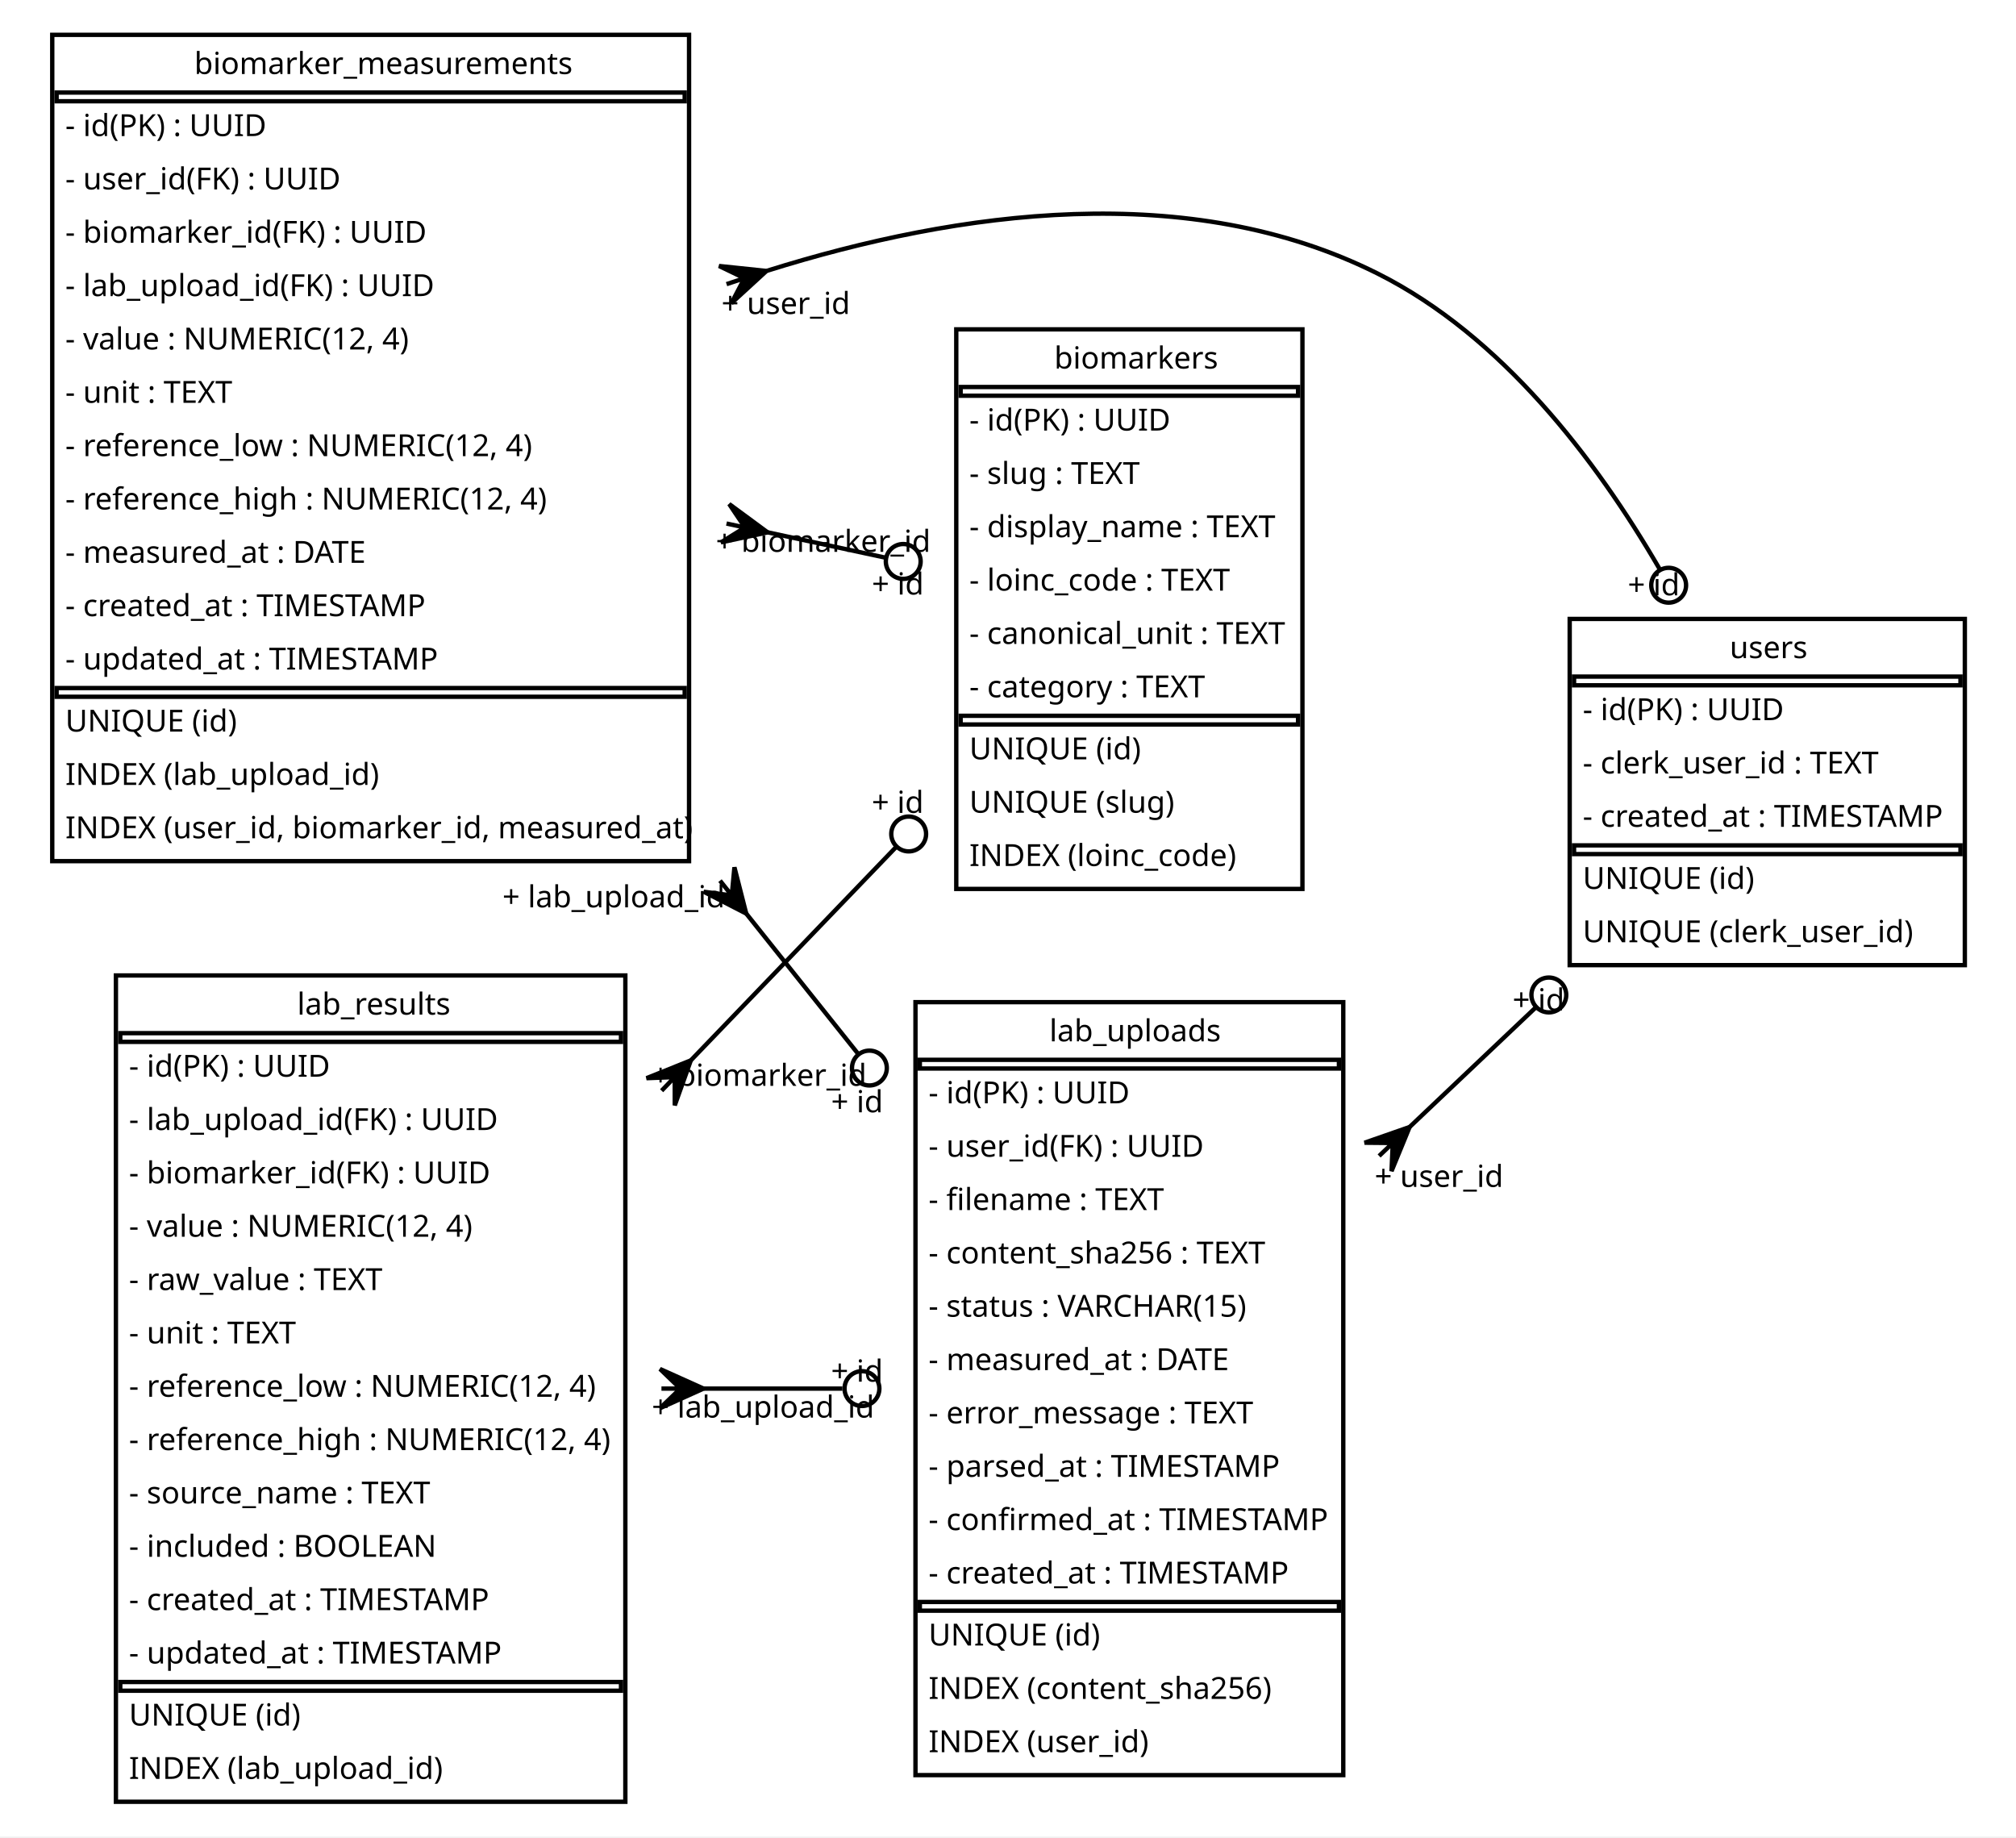
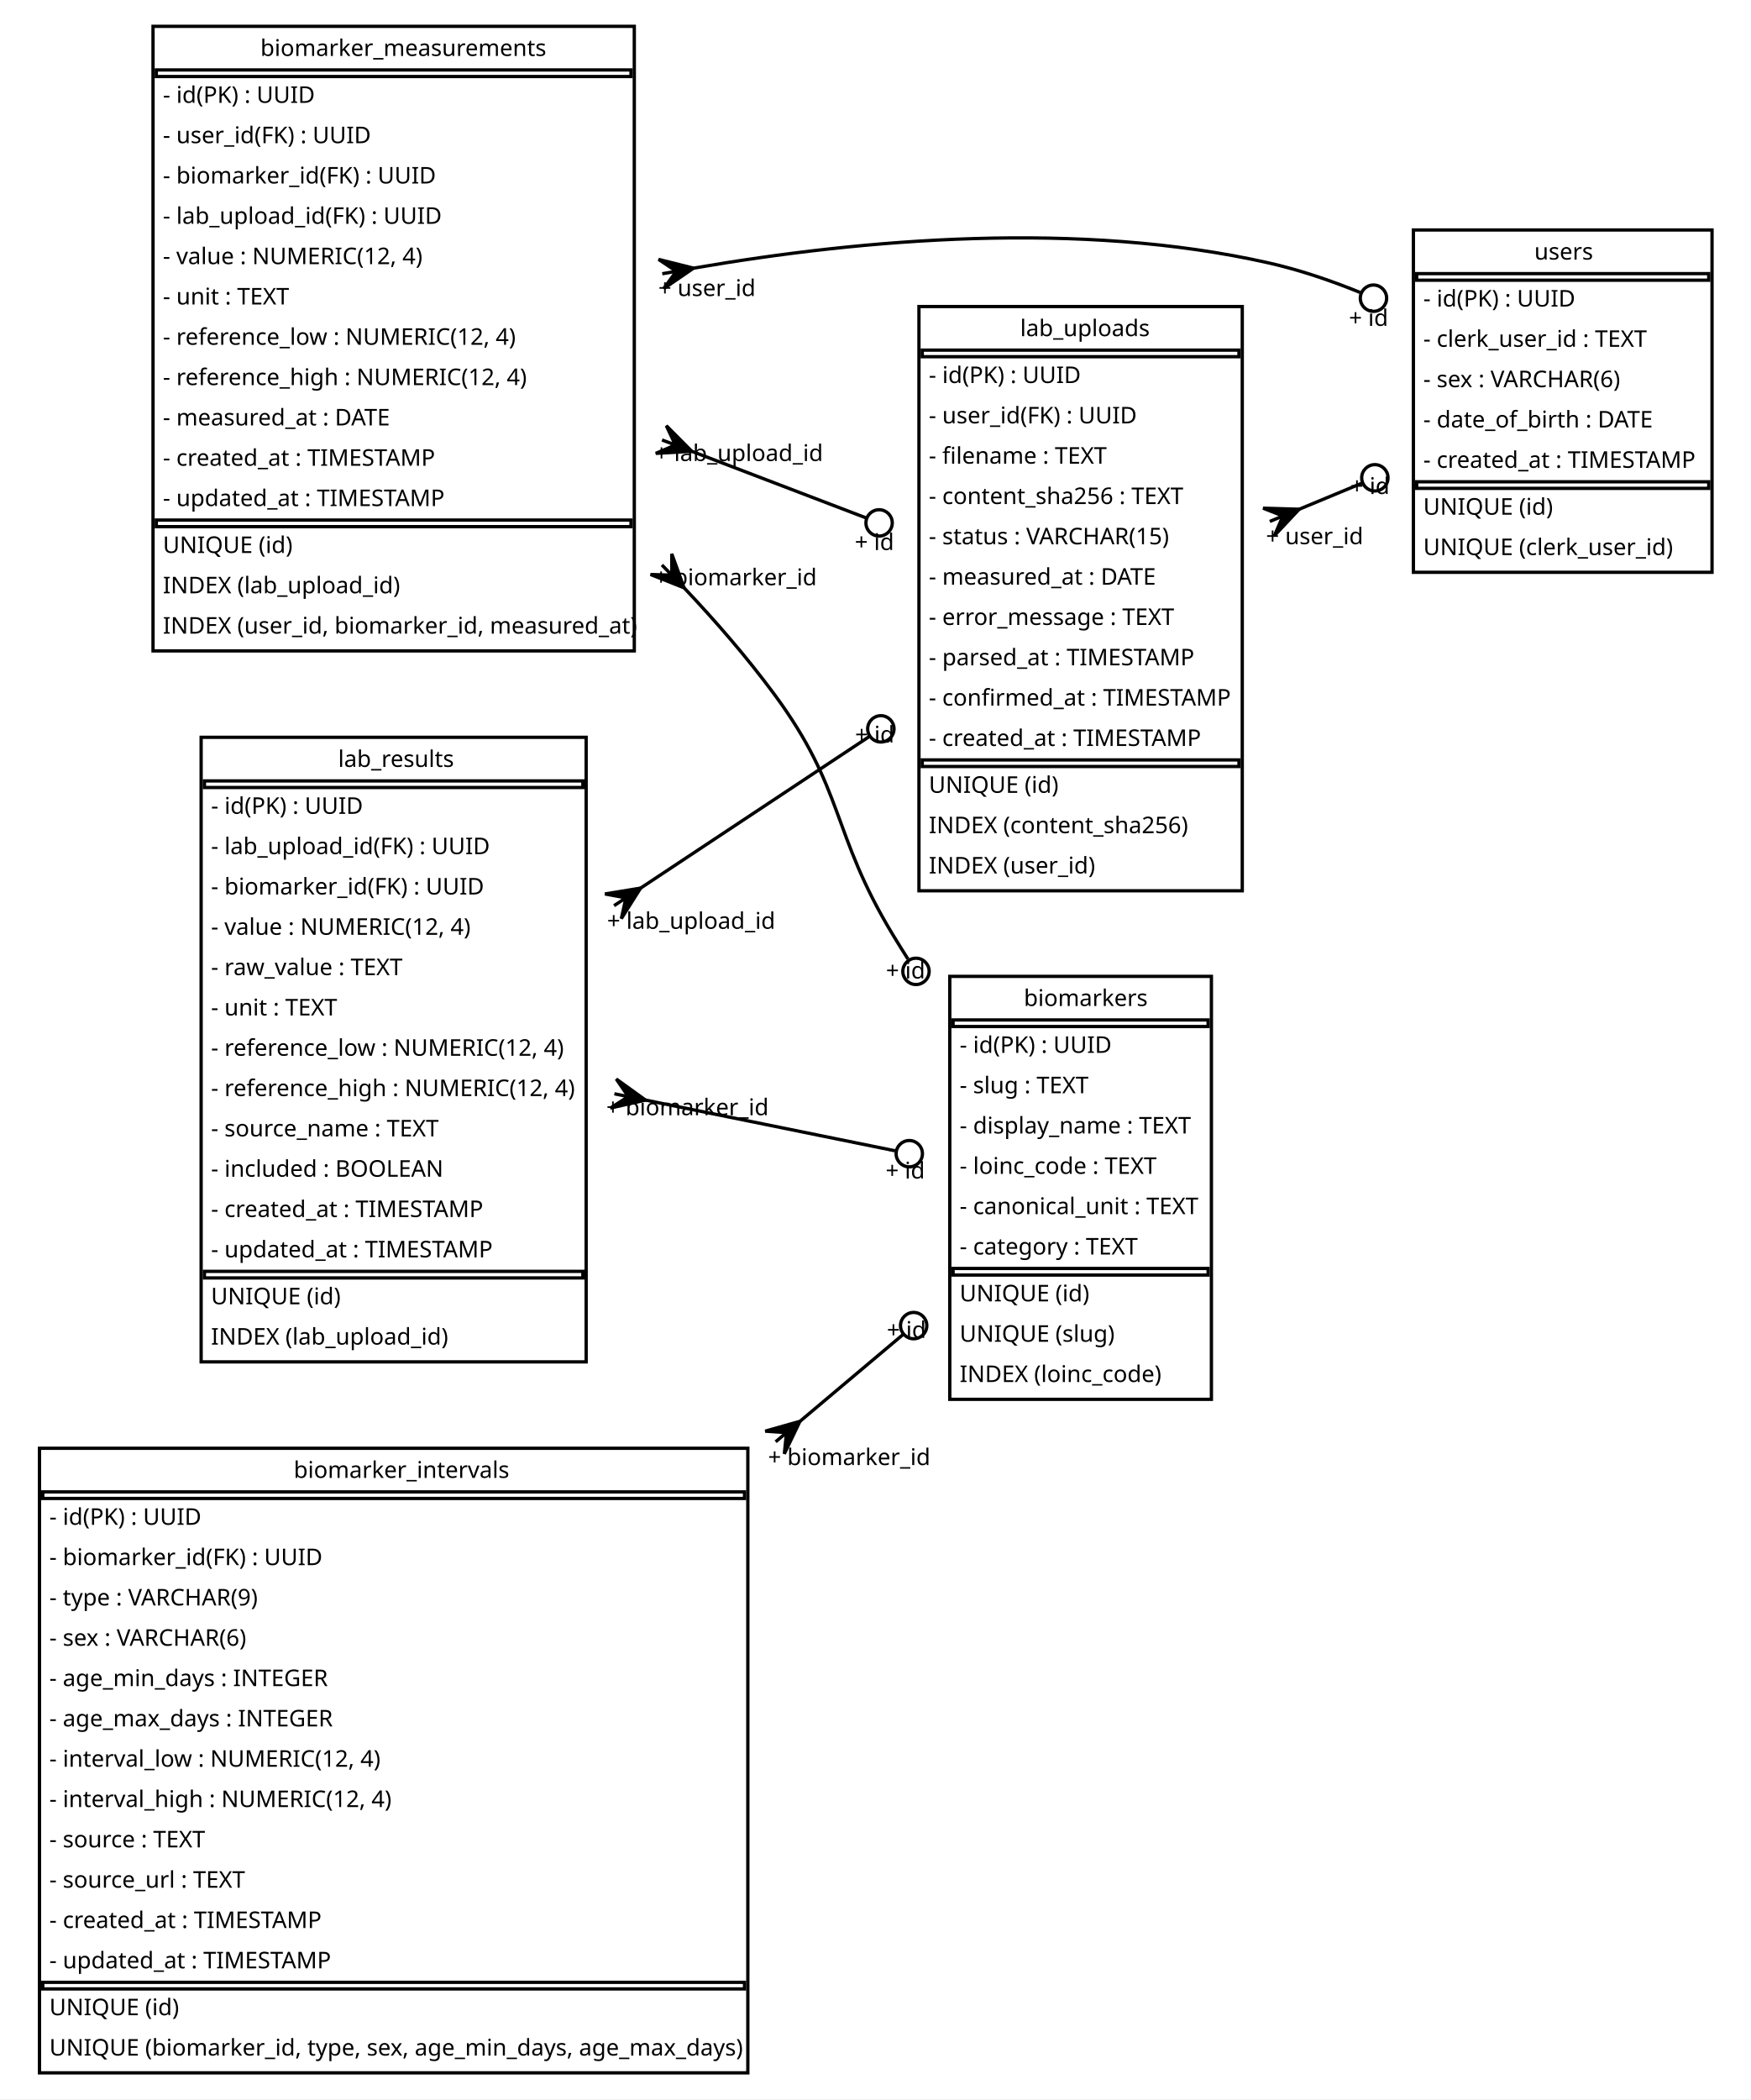
- <svg xmlns="http://www.w3.org/2000/svg" width="463pt" height="422pt" viewBox="0.00 0.00 463.00 422.00">
-   <g id="graph0" class="graph" transform="scale(1 1) rotate(0) translate(4 417.75)">
-     <polygon fill="white" stroke="none" points="-4,4 -4,-417.75 459.25,-417.75 459.25,4 -4,4" />
+ <svg xmlns="http://www.w3.org/2000/svg" width="532pt" height="638pt" viewBox="0.00 0.00 532.00 638.00">
+   <g id="graph0" class="graph" transform="scale(1 1) rotate(0) translate(4 633.75)">
+     <polygon fill="white" stroke="none" points="-4,4 -4,-633.75 528.25,-633.75 528.25,4 -4,4" />
    <g id="node1" class="node">
-       <text xml:space="preserve" text-anchor="start" x="393.25" y="-266.62" font-family="Bitstream-Vera Sans" font-size="7.00">users</text>
-       <polygon fill="none" stroke="black" points="357.5,-260.38 357.5,-262.38 446.25,-262.38 446.25,-260.38 357.5,-260.38" />
-       <text xml:space="preserve" text-anchor="start" x="359.5" y="-252.38" font-family="Bitstream-Vera Sans" font-size="7.00">- id(PK) : UUID</text>
-       <text xml:space="preserve" text-anchor="start" x="359.5" y="-240.12" font-family="Bitstream-Vera Sans" font-size="7.00">- clerk_user_id : TEXT</text>
-       <text xml:space="preserve" text-anchor="start" x="359.5" y="-227.88" font-family="Bitstream-Vera Sans" font-size="7.00">- created_at : TIMESTAMP</text>
-       <polygon fill="none" stroke="black" points="357.5,-221.62 357.5,-223.62 446.25,-223.62 446.25,-221.62 357.5,-221.62" />
-       <text xml:space="preserve" text-anchor="start" x="359.5" y="-213.62" font-family="Bitstream-Vera Sans" font-size="7.00">UNIQUE (id)</text>
-       <text xml:space="preserve" text-anchor="start" x="359.5" y="-201.38" font-family="Bitstream-Vera Sans" font-size="7.00">UNIQUE (clerk_user_id)</text>
-       <polygon fill="none" stroke="black" points="356.5,-196.12 356.5,-275.62 447.25,-275.62 447.25,-196.12 356.5,-196.12" />
+       <text xml:space="preserve" text-anchor="start" x="462.25" y="-554.88" font-family="Bitstream-Vera Sans" font-size="7.00">users</text>
+       <polygon fill="none" stroke="black" points="426.5,-548.62 426.5,-550.62 515.25,-550.62 515.25,-548.62 426.5,-548.62" />
+       <text xml:space="preserve" text-anchor="start" x="428.5" y="-540.62" font-family="Bitstream-Vera Sans" font-size="7.00">- id(PK) : UUID</text>
+       <text xml:space="preserve" text-anchor="start" x="428.5" y="-528.38" font-family="Bitstream-Vera Sans" font-size="7.00">- clerk_user_id : TEXT</text>
+       <text xml:space="preserve" text-anchor="start" x="428.5" y="-516.12" font-family="Bitstream-Vera Sans" font-size="7.00">- sex : VARCHAR(6)</text>
+       <text xml:space="preserve" text-anchor="start" x="428.5" y="-503.88" font-family="Bitstream-Vera Sans" font-size="7.00">- date_of_birth : DATE</text>
+       <text xml:space="preserve" text-anchor="start" x="428.5" y="-491.62" font-family="Bitstream-Vera Sans" font-size="7.00">- created_at : TIMESTAMP</text>
+       <polygon fill="none" stroke="black" points="426.5,-485.38 426.5,-487.38 515.25,-487.38 515.25,-485.38 426.5,-485.38" />
+       <text xml:space="preserve" text-anchor="start" x="428.5" y="-477.38" font-family="Bitstream-Vera Sans" font-size="7.00">UNIQUE (id)</text>
+       <text xml:space="preserve" text-anchor="start" x="428.5" y="-465.12" font-family="Bitstream-Vera Sans" font-size="7.00">UNIQUE (clerk_user_id)</text>
+       <polygon fill="none" stroke="black" points="425.5,-459.88 425.5,-563.88 516.25,-563.88 516.25,-459.88 425.5,-459.88" />
    </g>
    <g id="node2" class="node">
-       <text xml:space="preserve" text-anchor="start" x="237" y="-178.62" font-family="Bitstream-Vera Sans" font-size="7.00">lab_uploads</text>
-       <polygon fill="none" stroke="black" points="207.25,-172.38 207.25,-174.38 303.5,-174.38 303.5,-172.38 207.25,-172.38" />
-       <text xml:space="preserve" text-anchor="start" x="209.25" y="-164.38" font-family="Bitstream-Vera Sans" font-size="7.00">- id(PK) : UUID</text>
-       <text xml:space="preserve" text-anchor="start" x="209.25" y="-152.12" font-family="Bitstream-Vera Sans" font-size="7.00">- user_id(FK) : UUID</text>
-       <text xml:space="preserve" text-anchor="start" x="209.25" y="-139.88" font-family="Bitstream-Vera Sans" font-size="7.00">- filename : TEXT</text>
-       <text xml:space="preserve" text-anchor="start" x="209.25" y="-127.62" font-family="Bitstream-Vera Sans" font-size="7.00">- content_sha256 : TEXT</text>
-       <text xml:space="preserve" text-anchor="start" x="209.25" y="-115.38" font-family="Bitstream-Vera Sans" font-size="7.00">- status : VARCHAR(15)</text>
-       <text xml:space="preserve" text-anchor="start" x="209.25" y="-103.12" font-family="Bitstream-Vera Sans" font-size="7.00">- measured_at : DATE</text>
-       <text xml:space="preserve" text-anchor="start" x="209.25" y="-90.88" font-family="Bitstream-Vera Sans" font-size="7.00">- error_message : TEXT</text>
-       <text xml:space="preserve" text-anchor="start" x="209.25" y="-78.62" font-family="Bitstream-Vera Sans" font-size="7.00">- parsed_at : TIMESTAMP</text>
-       <text xml:space="preserve" text-anchor="start" x="209.25" y="-66.38" font-family="Bitstream-Vera Sans" font-size="7.00">- confirmed_at : TIMESTAMP</text>
-       <text xml:space="preserve" text-anchor="start" x="209.25" y="-54.12" font-family="Bitstream-Vera Sans" font-size="7.00">- created_at : TIMESTAMP</text>
-       <polygon fill="none" stroke="black" points="207.25,-47.88 207.25,-49.88 303.5,-49.88 303.5,-47.88 207.25,-47.88" />
-       <text xml:space="preserve" text-anchor="start" x="209.25" y="-39.88" font-family="Bitstream-Vera Sans" font-size="7.00">UNIQUE (id)</text>
-       <text xml:space="preserve" text-anchor="start" x="209.25" y="-27.62" font-family="Bitstream-Vera Sans" font-size="7.00">INDEX (content_sha256)</text>
-       <text xml:space="preserve" text-anchor="start" x="209.25" y="-15.38" font-family="Bitstream-Vera Sans" font-size="7.00">INDEX (user_id)</text>
-       <polygon fill="none" stroke="black" points="206.25,-10.12 206.25,-187.62 304.5,-187.62 304.5,-10.12 206.25,-10.12" />
+       <text xml:space="preserve" text-anchor="start" x="306" y="-531.62" font-family="Bitstream-Vera Sans" font-size="7.00">lab_uploads</text>
+       <polygon fill="none" stroke="black" points="276.25,-525.38 276.25,-527.38 372.5,-527.38 372.5,-525.38 276.25,-525.38" />
+       <text xml:space="preserve" text-anchor="start" x="278.25" y="-517.38" font-family="Bitstream-Vera Sans" font-size="7.00">- id(PK) : UUID</text>
+       <text xml:space="preserve" text-anchor="start" x="278.25" y="-505.12" font-family="Bitstream-Vera Sans" font-size="7.00">- user_id(FK) : UUID</text>
+       <text xml:space="preserve" text-anchor="start" x="278.25" y="-492.88" font-family="Bitstream-Vera Sans" font-size="7.00">- filename : TEXT</text>
+       <text xml:space="preserve" text-anchor="start" x="278.25" y="-480.62" font-family="Bitstream-Vera Sans" font-size="7.00">- content_sha256 : TEXT</text>
+       <text xml:space="preserve" text-anchor="start" x="278.25" y="-468.38" font-family="Bitstream-Vera Sans" font-size="7.00">- status : VARCHAR(15)</text>
+       <text xml:space="preserve" text-anchor="start" x="278.25" y="-456.12" font-family="Bitstream-Vera Sans" font-size="7.00">- measured_at : DATE</text>
+       <text xml:space="preserve" text-anchor="start" x="278.25" y="-443.88" font-family="Bitstream-Vera Sans" font-size="7.00">- error_message : TEXT</text>
+       <text xml:space="preserve" text-anchor="start" x="278.25" y="-431.62" font-family="Bitstream-Vera Sans" font-size="7.00">- parsed_at : TIMESTAMP</text>
+       <text xml:space="preserve" text-anchor="start" x="278.25" y="-419.38" font-family="Bitstream-Vera Sans" font-size="7.00">- confirmed_at : TIMESTAMP</text>
+       <text xml:space="preserve" text-anchor="start" x="278.25" y="-407.12" font-family="Bitstream-Vera Sans" font-size="7.00">- created_at : TIMESTAMP</text>
+       <polygon fill="none" stroke="black" points="276.25,-400.88 276.25,-402.88 372.5,-402.88 372.5,-400.88 276.25,-400.88" />
+       <text xml:space="preserve" text-anchor="start" x="278.25" y="-392.88" font-family="Bitstream-Vera Sans" font-size="7.00">UNIQUE (id)</text>
+       <text xml:space="preserve" text-anchor="start" x="278.25" y="-380.62" font-family="Bitstream-Vera Sans" font-size="7.00">INDEX (content_sha256)</text>
+       <text xml:space="preserve" text-anchor="start" x="278.25" y="-368.38" font-family="Bitstream-Vera Sans" font-size="7.00">INDEX (user_id)</text>
+       <polygon fill="none" stroke="black" points="275.25,-363.12 275.25,-540.62 373.5,-540.62 373.5,-363.12 275.25,-363.12" />
    </g>
    <g id="edge1" class="edge">
-       <path fill="none" stroke="black" d="M319.6,-158.82C329.27,-167.98 339.16,-177.36 348.56,-186.27" />
-       <polygon fill="black" stroke="black" points="319.74,-158.95 315.58,-148.81 315.87,-155.28 312.73,-152.3 312.73,-152.3 312.73,-152.3 315.87,-155.28 309.39,-155.34 319.74,-158.95" />
-       <ellipse fill="none" stroke="black" cx="351.71" cy="-189.27" rx="4" ry="4" />
-       <text xml:space="preserve" text-anchor="middle" x="349.35" y="-185.71" font-family="Bitstream-Vera Sans" font-size="7.00">+ id</text>
-       <text xml:space="preserve" text-anchor="middle" x="326.49" y="-145.19" font-family="Bitstream-Vera Sans" font-size="7.00">+ user_id</text>
+       <path fill="none" stroke="black" d="M390.68,-478.99C397.11,-481.66 403.6,-484.36 409.97,-487" />
+       <polygon fill="black" stroke="black" points="390.79,-479.04 383.28,-471.04 385.86,-476.99 381.86,-475.33 381.86,-475.33 381.86,-475.33 385.86,-476.99 379.83,-479.36 390.79,-479.04" />
+       <ellipse fill="none" stroke="black" cx="413.79" cy="-488.59" rx="4" ry="4" />
+       <text xml:space="preserve" text-anchor="middle" x="412.32" y="-483.66" font-family="Bitstream-Vera Sans" font-size="7.00">+ id</text>
+       <text xml:space="preserve" text-anchor="middle" x="395.49" y="-468.42" font-family="Bitstream-Vera Sans" font-size="7.00">+ user_id</text>
    </g>
    <g id="node3" class="node">
-       <text xml:space="preserve" text-anchor="start" x="238.12" y="-333.12" font-family="Bitstream-Vera Sans" font-size="7.00">biomarkers</text>
-       <polygon fill="none" stroke="black" points="216.62,-326.88 216.62,-328.88 294.12,-328.88 294.12,-326.88 216.62,-326.88" />
-       <text xml:space="preserve" text-anchor="start" x="218.62" y="-318.88" font-family="Bitstream-Vera Sans" font-size="7.00">- id(PK) : UUID</text>
-       <text xml:space="preserve" text-anchor="start" x="218.62" y="-306.62" font-family="Bitstream-Vera Sans" font-size="7.00">- slug : TEXT</text>
-       <text xml:space="preserve" text-anchor="start" x="218.62" y="-294.38" font-family="Bitstream-Vera Sans" font-size="7.00">- display_name : TEXT</text>
-       <text xml:space="preserve" text-anchor="start" x="218.62" y="-282.12" font-family="Bitstream-Vera Sans" font-size="7.00">- loinc_code : TEXT</text>
-       <text xml:space="preserve" text-anchor="start" x="218.62" y="-269.88" font-family="Bitstream-Vera Sans" font-size="7.00">- canonical_unit : TEXT</text>
-       <text xml:space="preserve" text-anchor="start" x="218.62" y="-257.62" font-family="Bitstream-Vera Sans" font-size="7.00">- category : TEXT</text>
-       <polygon fill="none" stroke="black" points="216.62,-251.38 216.62,-253.38 294.12,-253.38 294.12,-251.38 216.62,-251.38" />
-       <text xml:space="preserve" text-anchor="start" x="218.62" y="-243.38" font-family="Bitstream-Vera Sans" font-size="7.00">UNIQUE (id)</text>
-       <text xml:space="preserve" text-anchor="start" x="218.62" y="-231.12" font-family="Bitstream-Vera Sans" font-size="7.00">UNIQUE (slug)</text>
-       <text xml:space="preserve" text-anchor="start" x="218.62" y="-218.88" font-family="Bitstream-Vera Sans" font-size="7.00">INDEX (loinc_code)</text>
-       <polygon fill="none" stroke="black" points="215.62,-213.62 215.62,-342.12 295.12,-342.12 295.12,-213.62 215.62,-213.62" />
+       <text xml:space="preserve" text-anchor="start" x="307.12" y="-328.12" font-family="Bitstream-Vera Sans" font-size="7.00">biomarkers</text>
+       <polygon fill="none" stroke="black" points="285.62,-321.88 285.62,-323.88 363.12,-323.88 363.12,-321.88 285.62,-321.88" />
+       <text xml:space="preserve" text-anchor="start" x="287.62" y="-313.88" font-family="Bitstream-Vera Sans" font-size="7.00">- id(PK) : UUID</text>
+       <text xml:space="preserve" text-anchor="start" x="287.62" y="-301.62" font-family="Bitstream-Vera Sans" font-size="7.00">- slug : TEXT</text>
+       <text xml:space="preserve" text-anchor="start" x="287.62" y="-289.38" font-family="Bitstream-Vera Sans" font-size="7.00">- display_name : TEXT</text>
+       <text xml:space="preserve" text-anchor="start" x="287.62" y="-277.12" font-family="Bitstream-Vera Sans" font-size="7.00">- loinc_code : TEXT</text>
+       <text xml:space="preserve" text-anchor="start" x="287.62" y="-264.88" font-family="Bitstream-Vera Sans" font-size="7.00">- canonical_unit : TEXT</text>
+       <text xml:space="preserve" text-anchor="start" x="287.62" y="-252.62" font-family="Bitstream-Vera Sans" font-size="7.00">- category : TEXT</text>
+       <polygon fill="none" stroke="black" points="285.62,-246.38 285.62,-248.38 363.12,-248.38 363.12,-246.38 285.62,-246.38" />
+       <text xml:space="preserve" text-anchor="start" x="287.62" y="-238.38" font-family="Bitstream-Vera Sans" font-size="7.00">UNIQUE (id)</text>
+       <text xml:space="preserve" text-anchor="start" x="287.62" y="-226.12" font-family="Bitstream-Vera Sans" font-size="7.00">UNIQUE (slug)</text>
+       <text xml:space="preserve" text-anchor="start" x="287.62" y="-213.88" font-family="Bitstream-Vera Sans" font-size="7.00">INDEX (loinc_code)</text>
+       <polygon fill="none" stroke="black" points="284.62,-208.62 284.62,-337.12 364.12,-337.12 364.12,-208.62 284.62,-208.62" />
    </g>
    <g id="node4" class="node">
-       <text xml:space="preserve" text-anchor="start" x="40.62" y="-400.75" font-family="Bitstream-Vera Sans" font-size="7.00">biomarker_measurements</text>
-       <polygon fill="none" stroke="black" points="9,-394.5 9,-396.5 153.25,-396.5 153.25,-394.5 9,-394.5" />
-       <text xml:space="preserve" text-anchor="start" x="11" y="-386.5" font-family="Bitstream-Vera Sans" font-size="7.00">- id(PK) : UUID</text>
-       <text xml:space="preserve" text-anchor="start" x="11" y="-374.25" font-family="Bitstream-Vera Sans" font-size="7.00">- user_id(FK) : UUID</text>
-       <text xml:space="preserve" text-anchor="start" x="11" y="-362" font-family="Bitstream-Vera Sans" font-size="7.00">- biomarker_id(FK) : UUID</text>
-       <text xml:space="preserve" text-anchor="start" x="11" y="-349.75" font-family="Bitstream-Vera Sans" font-size="7.00">- lab_upload_id(FK) : UUID</text>
-       <text xml:space="preserve" text-anchor="start" x="11" y="-337.5" font-family="Bitstream-Vera Sans" font-size="7.00">- value : NUMERIC(12, 4)</text>
-       <text xml:space="preserve" text-anchor="start" x="11" y="-325.25" font-family="Bitstream-Vera Sans" font-size="7.00">- unit : TEXT</text>
-       <text xml:space="preserve" text-anchor="start" x="11" y="-313" font-family="Bitstream-Vera Sans" font-size="7.00">- reference_low : NUMERIC(12, 4)</text>
-       <text xml:space="preserve" text-anchor="start" x="11" y="-300.75" font-family="Bitstream-Vera Sans" font-size="7.00">- reference_high : NUMERIC(12, 4)</text>
-       <text xml:space="preserve" text-anchor="start" x="11" y="-288.5" font-family="Bitstream-Vera Sans" font-size="7.00">- measured_at : DATE</text>
-       <text xml:space="preserve" text-anchor="start" x="11" y="-276.25" font-family="Bitstream-Vera Sans" font-size="7.00">- created_at : TIMESTAMP</text>
-       <text xml:space="preserve" text-anchor="start" x="11" y="-264" font-family="Bitstream-Vera Sans" font-size="7.00">- updated_at : TIMESTAMP</text>
-       <polygon fill="none" stroke="black" points="9,-257.75 9,-259.75 153.25,-259.75 153.25,-257.75 9,-257.75" />
-       <text xml:space="preserve" text-anchor="start" x="11" y="-249.75" font-family="Bitstream-Vera Sans" font-size="7.00">UNIQUE (id)</text>
-       <text xml:space="preserve" text-anchor="start" x="11" y="-237.5" font-family="Bitstream-Vera Sans" font-size="7.00">INDEX (lab_upload_id)</text>
-       <text xml:space="preserve" text-anchor="start" x="11" y="-225.25" font-family="Bitstream-Vera Sans" font-size="7.00">INDEX (user_id, biomarker_id, measured_at)</text>
-       <polygon fill="none" stroke="black" points="8,-220 8,-409.75 154.25,-409.75 154.25,-220 8,-220" />
+       <text xml:space="preserve" text-anchor="start" x="75.12" y="-616.75" font-family="Bitstream-Vera Sans" font-size="7.00">biomarker_measurements</text>
+       <polygon fill="none" stroke="black" points="43.5,-610.5 43.5,-612.5 187.75,-612.5 187.75,-610.5 43.5,-610.5" />
+       <text xml:space="preserve" text-anchor="start" x="45.5" y="-602.5" font-family="Bitstream-Vera Sans" font-size="7.00">- id(PK) : UUID</text>
+       <text xml:space="preserve" text-anchor="start" x="45.5" y="-590.25" font-family="Bitstream-Vera Sans" font-size="7.00">- user_id(FK) : UUID</text>
+       <text xml:space="preserve" text-anchor="start" x="45.5" y="-578" font-family="Bitstream-Vera Sans" font-size="7.00">- biomarker_id(FK) : UUID</text>
+       <text xml:space="preserve" text-anchor="start" x="45.5" y="-565.75" font-family="Bitstream-Vera Sans" font-size="7.00">- lab_upload_id(FK) : UUID</text>
+       <text xml:space="preserve" text-anchor="start" x="45.5" y="-553.5" font-family="Bitstream-Vera Sans" font-size="7.00">- value : NUMERIC(12, 4)</text>
+       <text xml:space="preserve" text-anchor="start" x="45.5" y="-541.25" font-family="Bitstream-Vera Sans" font-size="7.00">- unit : TEXT</text>
+       <text xml:space="preserve" text-anchor="start" x="45.5" y="-529" font-family="Bitstream-Vera Sans" font-size="7.00">- reference_low : NUMERIC(12, 4)</text>
+       <text xml:space="preserve" text-anchor="start" x="45.5" y="-516.75" font-family="Bitstream-Vera Sans" font-size="7.00">- reference_high : NUMERIC(12, 4)</text>
+       <text xml:space="preserve" text-anchor="start" x="45.5" y="-504.5" font-family="Bitstream-Vera Sans" font-size="7.00">- measured_at : DATE</text>
+       <text xml:space="preserve" text-anchor="start" x="45.5" y="-492.25" font-family="Bitstream-Vera Sans" font-size="7.00">- created_at : TIMESTAMP</text>
+       <text xml:space="preserve" text-anchor="start" x="45.5" y="-480" font-family="Bitstream-Vera Sans" font-size="7.00">- updated_at : TIMESTAMP</text>
+       <polygon fill="none" stroke="black" points="43.5,-473.75 43.5,-475.75 187.75,-475.75 187.75,-473.75 43.5,-473.75" />
+       <text xml:space="preserve" text-anchor="start" x="45.5" y="-465.75" font-family="Bitstream-Vera Sans" font-size="7.00">UNIQUE (id)</text>
+       <text xml:space="preserve" text-anchor="start" x="45.5" y="-453.5" font-family="Bitstream-Vera Sans" font-size="7.00">INDEX (lab_upload_id)</text>
+       <text xml:space="preserve" text-anchor="start" x="45.5" y="-441.25" font-family="Bitstream-Vera Sans" font-size="7.00">INDEX (user_id, biomarker_id, measured_at)</text>
+       <polygon fill="none" stroke="black" points="42.5,-436 42.5,-625.75 188.75,-625.75 188.75,-436 42.5,-436" />
+     </g>
+     <g id="edge4" class="edge">
+       <path fill="none" stroke="black" d="M206.73,-552.28C258.41,-561.19 324.2,-566.8 381.5,-553.88 390.76,-551.79 400.19,-548.61 409.28,-544.91" />
+       <polygon fill="black" stroke="black" points="206.76,-552.28 197.71,-546.09 201.51,-551.34 197.25,-550.58 197.25,-550.58 197.25,-550.58 201.51,-551.34 196.12,-554.95 206.76,-552.28" />
+       <ellipse fill="none" stroke="black" cx="413.37" cy="-543.16" rx="4" ry="4" />
+       <text xml:space="preserve" text-anchor="middle" x="411.88" y="-534.74" font-family="Bitstream-Vera Sans" font-size="7.00">+ id</text>
+       <text xml:space="preserve" text-anchor="middle" x="210.84" y="-543.81" font-family="Bitstream-Vera Sans" font-size="7.00">+ user_id</text>
    </g>
    <g id="edge3" class="edge">
-       <path fill="none" stroke="black" d="M172.1,-355.55C216.32,-369.44 269.26,-376.62 312.5,-354.88 340.83,-340.62 362.37,-312.51 377.09,-287.19" />
-       <polygon fill="black" stroke="black" points="172.04,-355.53 163.96,-348.12 166.98,-353.86 162.86,-352.5 162.86,-352.5 162.86,-352.5 166.98,-353.86 161.14,-356.67 172.04,-355.53" />
-       <ellipse fill="none" stroke="black" cx="379.23" cy="-283.36" rx="4" ry="4" />
-       <text xml:space="preserve" text-anchor="middle" x="375.81" y="-281.04" font-family="Bitstream-Vera Sans" font-size="7.00">+ id</text>
-       <text xml:space="preserve" text-anchor="middle" x="176.48" y="-345.64" font-family="Bitstream-Vera Sans" font-size="7.00">+ user_id</text>
+       <path fill="none" stroke="black" d="M206.06,-496.7C223.94,-489.87 242.4,-482.82 259.22,-476.39" />
+       <polygon fill="black" stroke="black" points="206.21,-496.64 195.27,-496.01 201.23,-498.55 197.18,-500.09 197.18,-500.09 197.18,-500.09 201.23,-498.55 198.48,-504.42 206.21,-496.64" />
+       <ellipse fill="none" stroke="black" cx="263.14" cy="-474.89" rx="4" ry="4" />
+       <text xml:space="preserve" text-anchor="middle" x="261.72" y="-466.64" font-family="Bitstream-Vera Sans" font-size="7.00">+ id</text>
+       <text xml:space="preserve" text-anchor="middle" x="220.56" y="-493.68" font-family="Bitstream-Vera Sans" font-size="7.00">+ lab_upload_id</text>
    </g>
    <g id="edge2" class="edge">
-       <path fill="none" stroke="black" d="M167.19,-208.21C175.9,-197.28 184.63,-186.33 193.02,-175.82" />
-       <polygon fill="black" stroke="black" points="167.38,-207.96 157.63,-212.97 164.06,-212.13 161.36,-215.52 161.36,-215.52 161.36,-215.52 164.06,-212.13 164.67,-218.59 167.38,-207.96" />
-       <ellipse fill="none" stroke="black" cx="195.67" cy="-172.49" rx="4" ry="4" />
-       <text xml:space="preserve" text-anchor="middle" x="192.85" y="-162.32" font-family="Bitstream-Vera Sans" font-size="7.00">+ id</text>
-       <text xml:space="preserve" text-anchor="middle" x="136.94" y="-209.39" font-family="Bitstream-Vera Sans" font-size="7.00">+ lab_upload_id</text>
-     </g>
-     <g id="edge4" class="edge">
-       <path fill="none" stroke="black" d="M172.11,-295.55C181.38,-293.56 190.58,-291.58 199.3,-289.7" />
-       <polygon fill="black" stroke="black" points="172.3,-295.5 161.58,-293.2 167.09,-296.62 162.85,-297.53 162.85,-297.53 162.85,-297.53 167.09,-296.62 163.47,-302 172.3,-295.5" />
-       <ellipse fill="none" stroke="black" cx="203.44" cy="-288.82" rx="4" ry="4" />
-       <text xml:space="preserve" text-anchor="middle" x="202.21" y="-281.22" font-family="Bitstream-Vera Sans" font-size="7.00">+ id</text>
-       <text xml:space="preserve" text-anchor="middle" x="185.07" y="-291.02" font-family="Bitstream-Vera Sans" font-size="7.00">+ biomarker_id</text>
+       <path fill="none" stroke="black" d="M203.88,-455.16C213.69,-444.81 223.07,-433.93 231.25,-422.88 252.76,-393.79 248.53,-380.83 267.25,-349.88 268.75,-347.4 270.3,-344.9 271.9,-342.39" />
+       <polygon fill="black" stroke="black" points="203.87,-455.17 193.68,-459.22 200.16,-459 197.14,-462.11 197.14,-462.11 197.14,-462.11 200.16,-459 200.14,-465.49 203.87,-455.17" />
+       <ellipse fill="none" stroke="black" cx="274.35" cy="-338.64" rx="4" ry="4" />
+       <text xml:space="preserve" text-anchor="middle" x="271.19" y="-336.47" font-family="Bitstream-Vera Sans" font-size="7.00">+ id</text>
+       <text xml:space="preserve" text-anchor="middle" x="219.55" y="-455.95" font-family="Bitstream-Vera Sans" font-size="7.00">+ biomarker_id</text>
    </g>
    <g id="node5" class="node">
-       <text xml:space="preserve" text-anchor="start" x="64.25" y="-184.75" font-family="Bitstream-Vera Sans" font-size="7.00">lab_results</text>
-       <polygon fill="none" stroke="black" points="23.62,-178.5 23.62,-180.5 138.62,-180.5 138.62,-178.5 23.62,-178.5" />
-       <text xml:space="preserve" text-anchor="start" x="25.62" y="-170.5" font-family="Bitstream-Vera Sans" font-size="7.00">- id(PK) : UUID</text>
-       <text xml:space="preserve" text-anchor="start" x="25.62" y="-158.25" font-family="Bitstream-Vera Sans" font-size="7.00">- lab_upload_id(FK) : UUID</text>
-       <text xml:space="preserve" text-anchor="start" x="25.62" y="-146" font-family="Bitstream-Vera Sans" font-size="7.00">- biomarker_id(FK) : UUID</text>
-       <text xml:space="preserve" text-anchor="start" x="25.62" y="-133.75" font-family="Bitstream-Vera Sans" font-size="7.00">- value : NUMERIC(12, 4)</text>
-       <text xml:space="preserve" text-anchor="start" x="25.62" y="-121.5" font-family="Bitstream-Vera Sans" font-size="7.00">- raw_value : TEXT</text>
-       <text xml:space="preserve" text-anchor="start" x="25.62" y="-109.25" font-family="Bitstream-Vera Sans" font-size="7.00">- unit : TEXT</text>
-       <text xml:space="preserve" text-anchor="start" x="25.62" y="-97" font-family="Bitstream-Vera Sans" font-size="7.00">- reference_low : NUMERIC(12, 4)</text>
-       <text xml:space="preserve" text-anchor="start" x="25.62" y="-84.75" font-family="Bitstream-Vera Sans" font-size="7.00">- reference_high : NUMERIC(12, 4)</text>
-       <text xml:space="preserve" text-anchor="start" x="25.62" y="-72.5" font-family="Bitstream-Vera Sans" font-size="7.00">- source_name : TEXT</text>
-       <text xml:space="preserve" text-anchor="start" x="25.62" y="-60.25" font-family="Bitstream-Vera Sans" font-size="7.00">- included : BOOLEAN</text>
-       <text xml:space="preserve" text-anchor="start" x="25.62" y="-48" font-family="Bitstream-Vera Sans" font-size="7.00">- created_at : TIMESTAMP</text>
-       <text xml:space="preserve" text-anchor="start" x="25.62" y="-35.75" font-family="Bitstream-Vera Sans" font-size="7.00">- updated_at : TIMESTAMP</text>
-       <polygon fill="none" stroke="black" points="23.62,-29.5 23.62,-31.5 138.62,-31.5 138.62,-29.5 23.62,-29.5" />
-       <text xml:space="preserve" text-anchor="start" x="25.62" y="-21.5" font-family="Bitstream-Vera Sans" font-size="7.00">UNIQUE (id)</text>
-       <text xml:space="preserve" text-anchor="start" x="25.62" y="-9.25" font-family="Bitstream-Vera Sans" font-size="7.00">INDEX (lab_upload_id)</text>
-       <polygon fill="none" stroke="black" points="22.62,-4 22.62,-193.75 139.62,-193.75 139.62,-4 22.62,-4" />
+       <text xml:space="preserve" text-anchor="start" x="98.75" y="-400.75" font-family="Bitstream-Vera Sans" font-size="7.00">lab_results</text>
+       <polygon fill="none" stroke="black" points="58.12,-394.5 58.12,-396.5 173.12,-396.5 173.12,-394.5 58.12,-394.5" />
+       <text xml:space="preserve" text-anchor="start" x="60.12" y="-386.5" font-family="Bitstream-Vera Sans" font-size="7.00">- id(PK) : UUID</text>
+       <text xml:space="preserve" text-anchor="start" x="60.12" y="-374.25" font-family="Bitstream-Vera Sans" font-size="7.00">- lab_upload_id(FK) : UUID</text>
+       <text xml:space="preserve" text-anchor="start" x="60.12" y="-362" font-family="Bitstream-Vera Sans" font-size="7.00">- biomarker_id(FK) : UUID</text>
+       <text xml:space="preserve" text-anchor="start" x="60.12" y="-349.75" font-family="Bitstream-Vera Sans" font-size="7.00">- value : NUMERIC(12, 4)</text>
+       <text xml:space="preserve" text-anchor="start" x="60.12" y="-337.5" font-family="Bitstream-Vera Sans" font-size="7.00">- raw_value : TEXT</text>
+       <text xml:space="preserve" text-anchor="start" x="60.12" y="-325.25" font-family="Bitstream-Vera Sans" font-size="7.00">- unit : TEXT</text>
+       <text xml:space="preserve" text-anchor="start" x="60.12" y="-313" font-family="Bitstream-Vera Sans" font-size="7.00">- reference_low : NUMERIC(12, 4)</text>
+       <text xml:space="preserve" text-anchor="start" x="60.12" y="-300.75" font-family="Bitstream-Vera Sans" font-size="7.00">- reference_high : NUMERIC(12, 4)</text>
+       <text xml:space="preserve" text-anchor="start" x="60.12" y="-288.5" font-family="Bitstream-Vera Sans" font-size="7.00">- source_name : TEXT</text>
+       <text xml:space="preserve" text-anchor="start" x="60.12" y="-276.25" font-family="Bitstream-Vera Sans" font-size="7.00">- included : BOOLEAN</text>
+       <text xml:space="preserve" text-anchor="start" x="60.12" y="-264" font-family="Bitstream-Vera Sans" font-size="7.00">- created_at : TIMESTAMP</text>
+       <text xml:space="preserve" text-anchor="start" x="60.12" y="-251.75" font-family="Bitstream-Vera Sans" font-size="7.00">- updated_at : TIMESTAMP</text>
+       <polygon fill="none" stroke="black" points="58.12,-245.5 58.12,-247.5 173.12,-247.5 173.12,-245.5 58.12,-245.5" />
+       <text xml:space="preserve" text-anchor="start" x="60.12" y="-237.5" font-family="Bitstream-Vera Sans" font-size="7.00">UNIQUE (id)</text>
+       <text xml:space="preserve" text-anchor="start" x="60.12" y="-225.25" font-family="Bitstream-Vera Sans" font-size="7.00">INDEX (lab_upload_id)</text>
+       <polygon fill="none" stroke="black" points="57.12,-220 57.12,-409.75 174.12,-409.75 174.12,-220 57.12,-220" />
+     </g>
+     <g id="edge6" class="edge">
+       <path fill="none" stroke="black" d="M190.52,-363.84C213.28,-378.92 238.11,-395.38 260.09,-409.94" />
+       <polygon fill="black" stroke="black" points="190.66,-363.93 184.81,-354.66 186.21,-360.98 182.6,-358.59 182.6,-358.59 182.6,-358.59 186.21,-360.98 179.84,-362.16 190.66,-363.93" />
+       <ellipse fill="none" stroke="black" cx="263.67" cy="-412.32" rx="4" ry="4" />
+       <text xml:space="preserve" text-anchor="middle" x="261.8" y="-408.15" font-family="Bitstream-Vera Sans" font-size="7.00">+ id</text>
+       <text xml:space="preserve" text-anchor="middle" x="206.04" y="-351.57" font-family="Bitstream-Vera Sans" font-size="7.00">+ lab_upload_id</text>
    </g>
    <g id="edge5" class="edge">
-       <path fill="none" stroke="black" d="M157.64,-98.88C168.25,-98.88 179.07,-98.88 189.46,-98.88" />
-       <polygon fill="black" stroke="black" points="157.58,-98.88 147.58,-94.38 152.25,-98.88 147.91,-98.88 147.91,-98.88 147.91,-98.88 152.25,-98.88 147.58,-103.38 157.58,-98.88" />
-       <ellipse fill="none" stroke="black" cx="193.96" cy="-98.88" rx="4" ry="4" />
-       <text xml:space="preserve" text-anchor="middle" x="192.83" y="-100.47" font-family="Bitstream-Vera Sans" font-size="7.00">+ id</text>
-       <text xml:space="preserve" text-anchor="middle" x="171.25" y="-92.22" font-family="Bitstream-Vera Sans" font-size="7.00">+ lab_upload_id</text>
+       <path fill="none" stroke="black" d="M191.93,-299.58C217.08,-294.47 244.64,-288.87 267.99,-284.13" />
+       <polygon fill="black" stroke="black" points="192.17,-299.53 181.47,-297.11 186.94,-300.59 182.7,-301.45 182.7,-301.45 182.7,-301.45 186.94,-300.59 183.27,-305.93 192.17,-299.53" />
+       <ellipse fill="none" stroke="black" cx="272.31" cy="-283.25" rx="4" ry="4" />
+       <text xml:space="preserve" text-anchor="middle" x="271.09" y="-275.7" font-family="Bitstream-Vera Sans" font-size="7.00">+ id</text>
+       <text xml:space="preserve" text-anchor="middle" x="204.92" y="-294.94" font-family="Bitstream-Vera Sans" font-size="7.00">+ biomarker_id</text>
    </g>
-     <g id="edge6" class="edge">
-       <path fill="none" stroke="black" d="M154.61,-174.2C170.5,-190.71 187.03,-207.89 201.95,-223.4" />
-       <polygon fill="black" stroke="black" points="154.66,-174.25 150.97,-163.92 150.96,-170.41 147.95,-167.28 147.95,-167.28 147.95,-167.28 150.96,-170.41 144.48,-170.16 154.66,-174.25" />
-       <ellipse fill="none" stroke="black" cx="204.69" cy="-226.24" rx="4" ry="4" />
-       <text xml:space="preserve" text-anchor="middle" x="202.18" y="-231.08" font-family="Bitstream-Vera Sans" font-size="7.00">+ id</text>
-       <text xml:space="preserve" text-anchor="middle" x="170.37" y="-168.4" font-family="Bitstream-Vera Sans" font-size="7.00">+ biomarker_id</text>
+     <g id="node6" class="node">
+       <text xml:space="preserve" text-anchor="start" x="85.25" y="-184.75" font-family="Bitstream-Vera Sans" font-size="7.00">biomarker_intervals</text>
+       <polygon fill="none" stroke="black" points="9,-178.5 9,-180.5 222.25,-180.5 222.25,-178.5 9,-178.5" />
+       <text xml:space="preserve" text-anchor="start" x="11" y="-170.5" font-family="Bitstream-Vera Sans" font-size="7.00">- id(PK) : UUID</text>
+       <text xml:space="preserve" text-anchor="start" x="11" y="-158.25" font-family="Bitstream-Vera Sans" font-size="7.00">- biomarker_id(FK) : UUID</text>
+       <text xml:space="preserve" text-anchor="start" x="11" y="-146" font-family="Bitstream-Vera Sans" font-size="7.00">- type : VARCHAR(9)</text>
+       <text xml:space="preserve" text-anchor="start" x="11" y="-133.75" font-family="Bitstream-Vera Sans" font-size="7.00">- sex : VARCHAR(6)</text>
+       <text xml:space="preserve" text-anchor="start" x="11" y="-121.5" font-family="Bitstream-Vera Sans" font-size="7.00">- age_min_days : INTEGER</text>
+       <text xml:space="preserve" text-anchor="start" x="11" y="-109.25" font-family="Bitstream-Vera Sans" font-size="7.00">- age_max_days : INTEGER</text>
+       <text xml:space="preserve" text-anchor="start" x="11" y="-97" font-family="Bitstream-Vera Sans" font-size="7.00">- interval_low : NUMERIC(12, 4)</text>
+       <text xml:space="preserve" text-anchor="start" x="11" y="-84.75" font-family="Bitstream-Vera Sans" font-size="7.00">- interval_high : NUMERIC(12, 4)</text>
+       <text xml:space="preserve" text-anchor="start" x="11" y="-72.5" font-family="Bitstream-Vera Sans" font-size="7.00">- source : TEXT</text>
+       <text xml:space="preserve" text-anchor="start" x="11" y="-60.25" font-family="Bitstream-Vera Sans" font-size="7.00">- source_url : TEXT</text>
+       <text xml:space="preserve" text-anchor="start" x="11" y="-48" font-family="Bitstream-Vera Sans" font-size="7.00">- created_at : TIMESTAMP</text>
+       <text xml:space="preserve" text-anchor="start" x="11" y="-35.75" font-family="Bitstream-Vera Sans" font-size="7.00">- updated_at : TIMESTAMP</text>
+       <polygon fill="none" stroke="black" points="9,-29.5 9,-31.5 222.25,-31.5 222.25,-29.5 9,-29.5" />
+       <text xml:space="preserve" text-anchor="start" x="11" y="-21.5" font-family="Bitstream-Vera Sans" font-size="7.00">UNIQUE (id)</text>
+       <text xml:space="preserve" text-anchor="start" x="11" y="-9.25" font-family="Bitstream-Vera Sans" font-size="7.00">UNIQUE (biomarker_id, type, sex, age_min_days, age_max_days)</text>
+       <polygon fill="none" stroke="black" points="8,-4 8,-193.75 223.25,-193.75 223.25,-4 8,-4" />
+     </g>
+     <g id="edge7" class="edge">
+       <path fill="none" stroke="black" d="M239.13,-201.97C250.03,-211.14 260.63,-220.07 270.43,-228.32" />
+       <polygon fill="black" stroke="black" points="239.09,-201.94 234.34,-192.06 235.01,-198.51 231.7,-195.72 231.7,-195.72 231.7,-195.72 235.01,-198.51 228.54,-198.95 239.09,-201.94" />
+       <ellipse fill="none" stroke="black" cx="273.64" cy="-231.02" rx="4" ry="4" />
+       <text xml:space="preserve" text-anchor="middle" x="271.46" y="-227.27" font-family="Bitstream-Vera Sans" font-size="7.00">+ id</text>
+       <text xml:space="preserve" text-anchor="middle" x="254.06" y="-188.64" font-family="Bitstream-Vera Sans" font-size="7.00">+ biomarker_id</text>
    </g>
  </g>
</svg>
